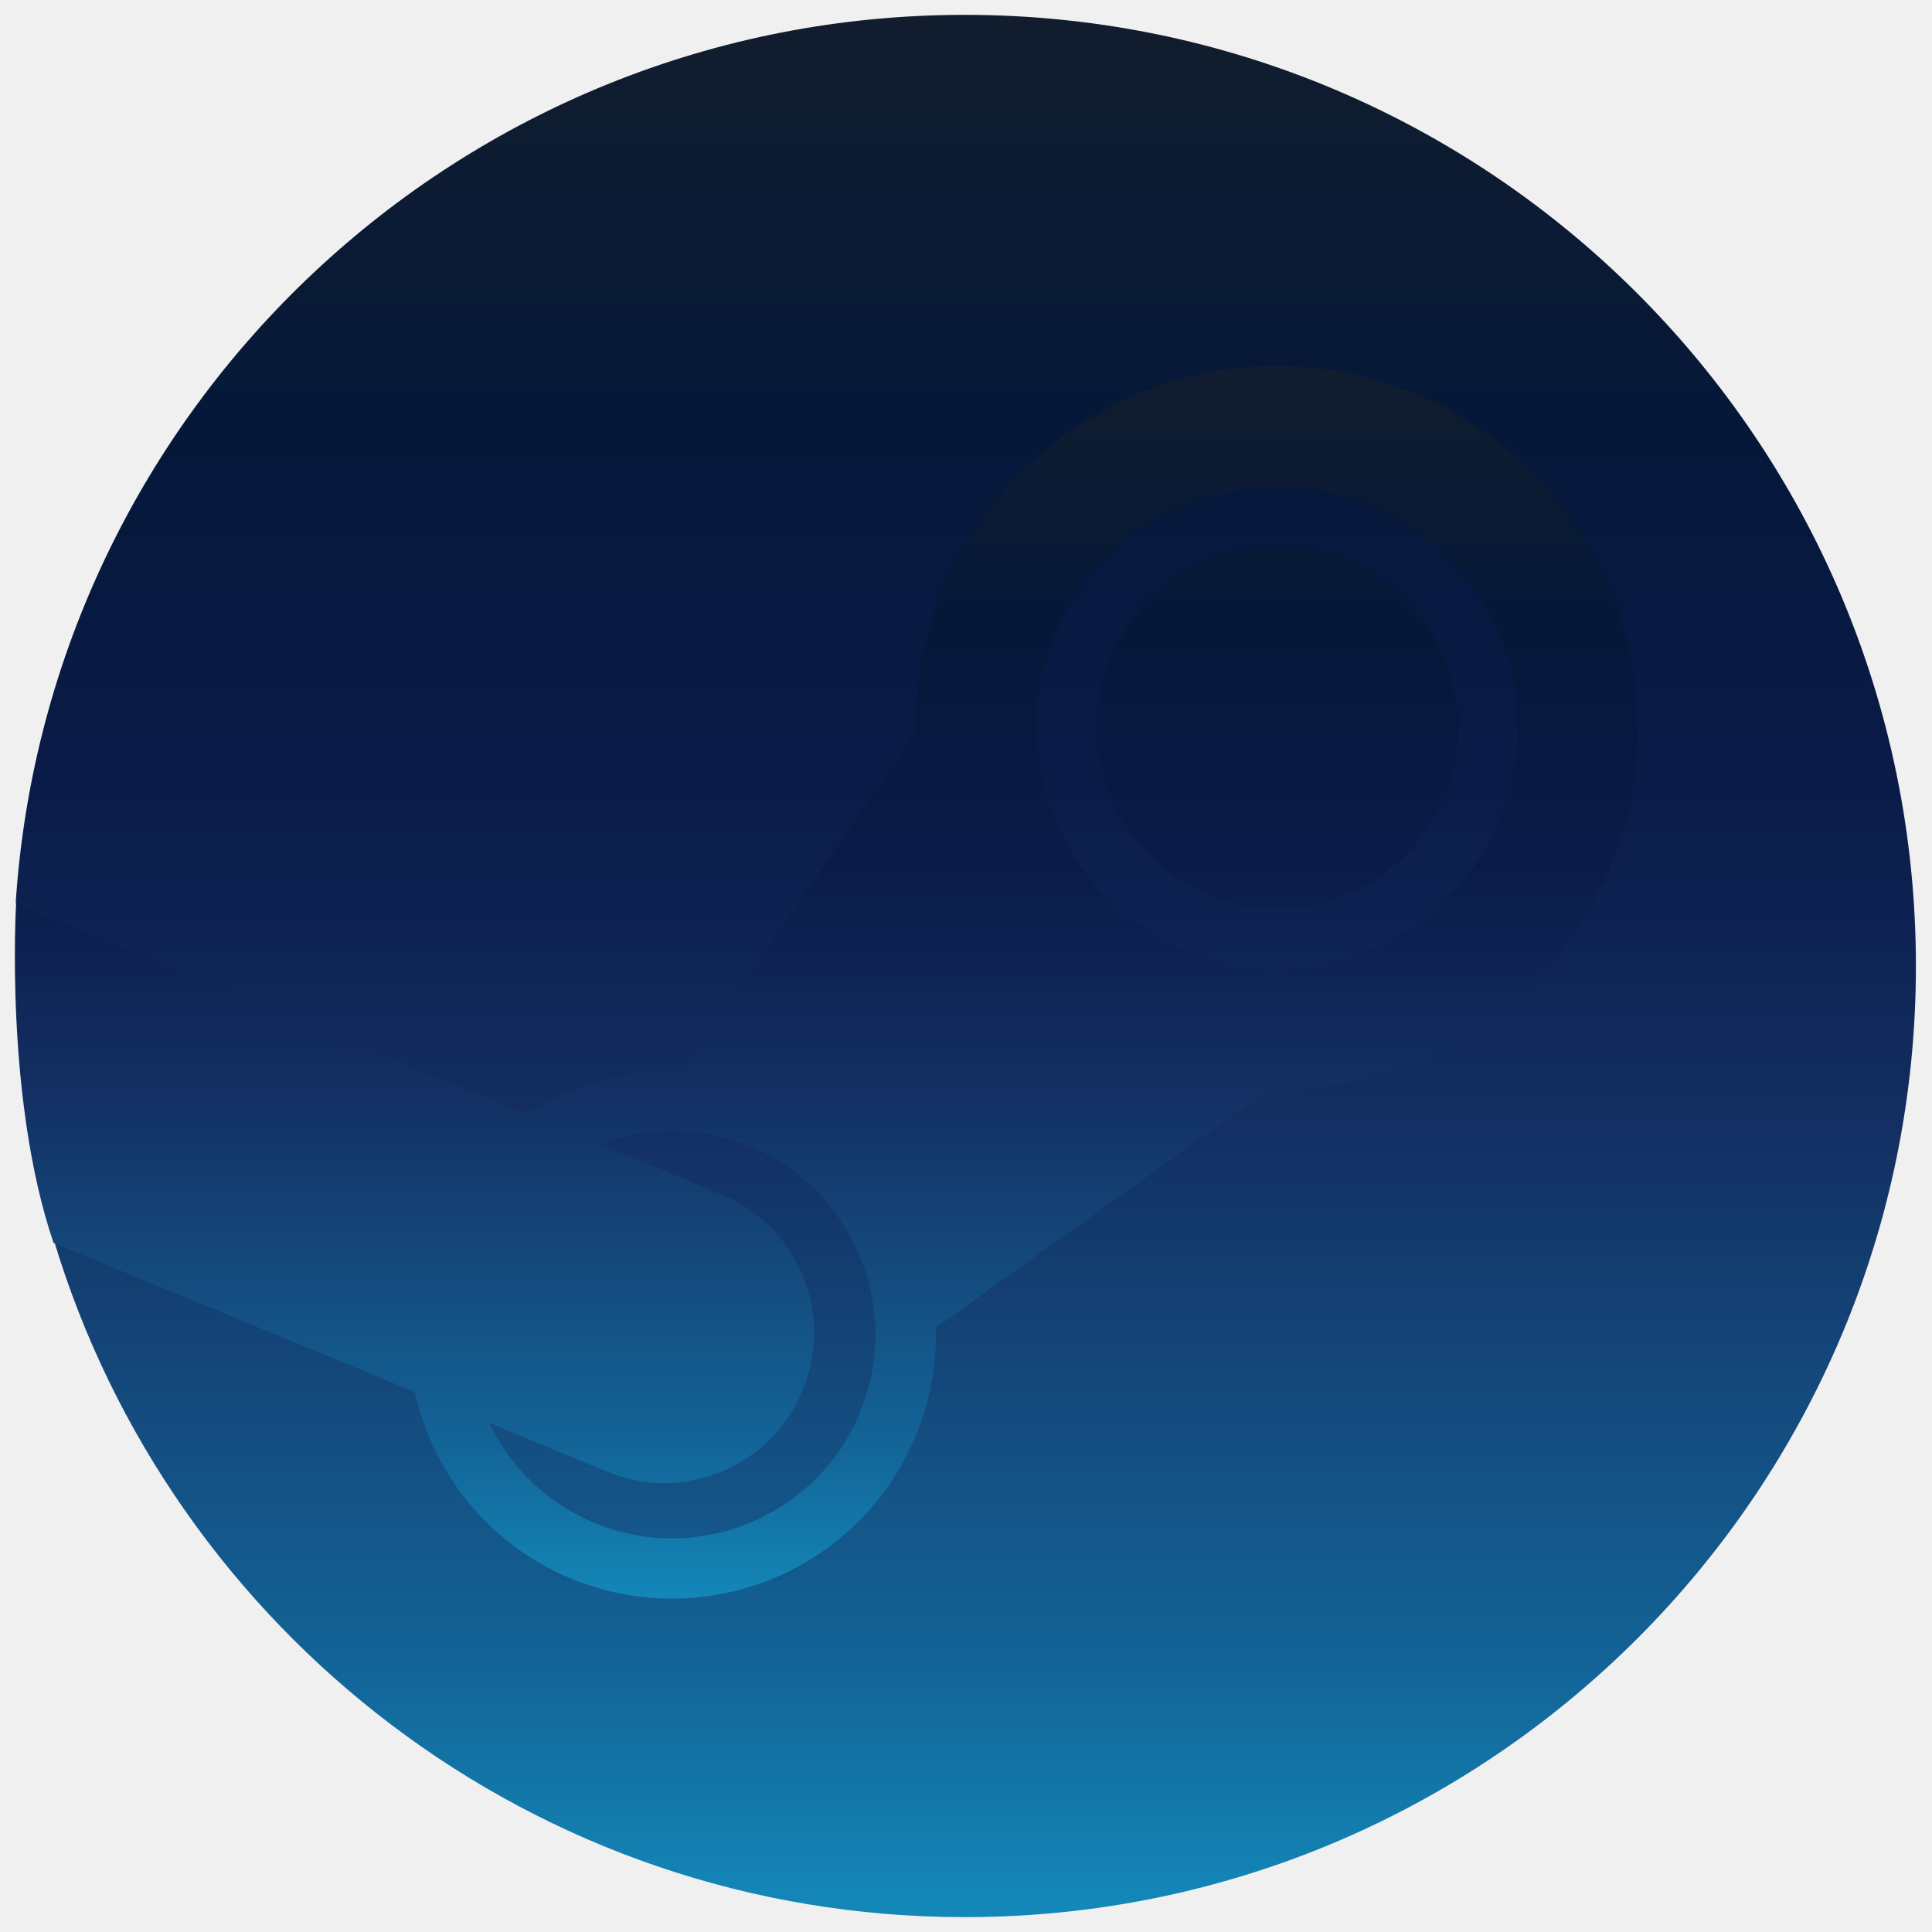
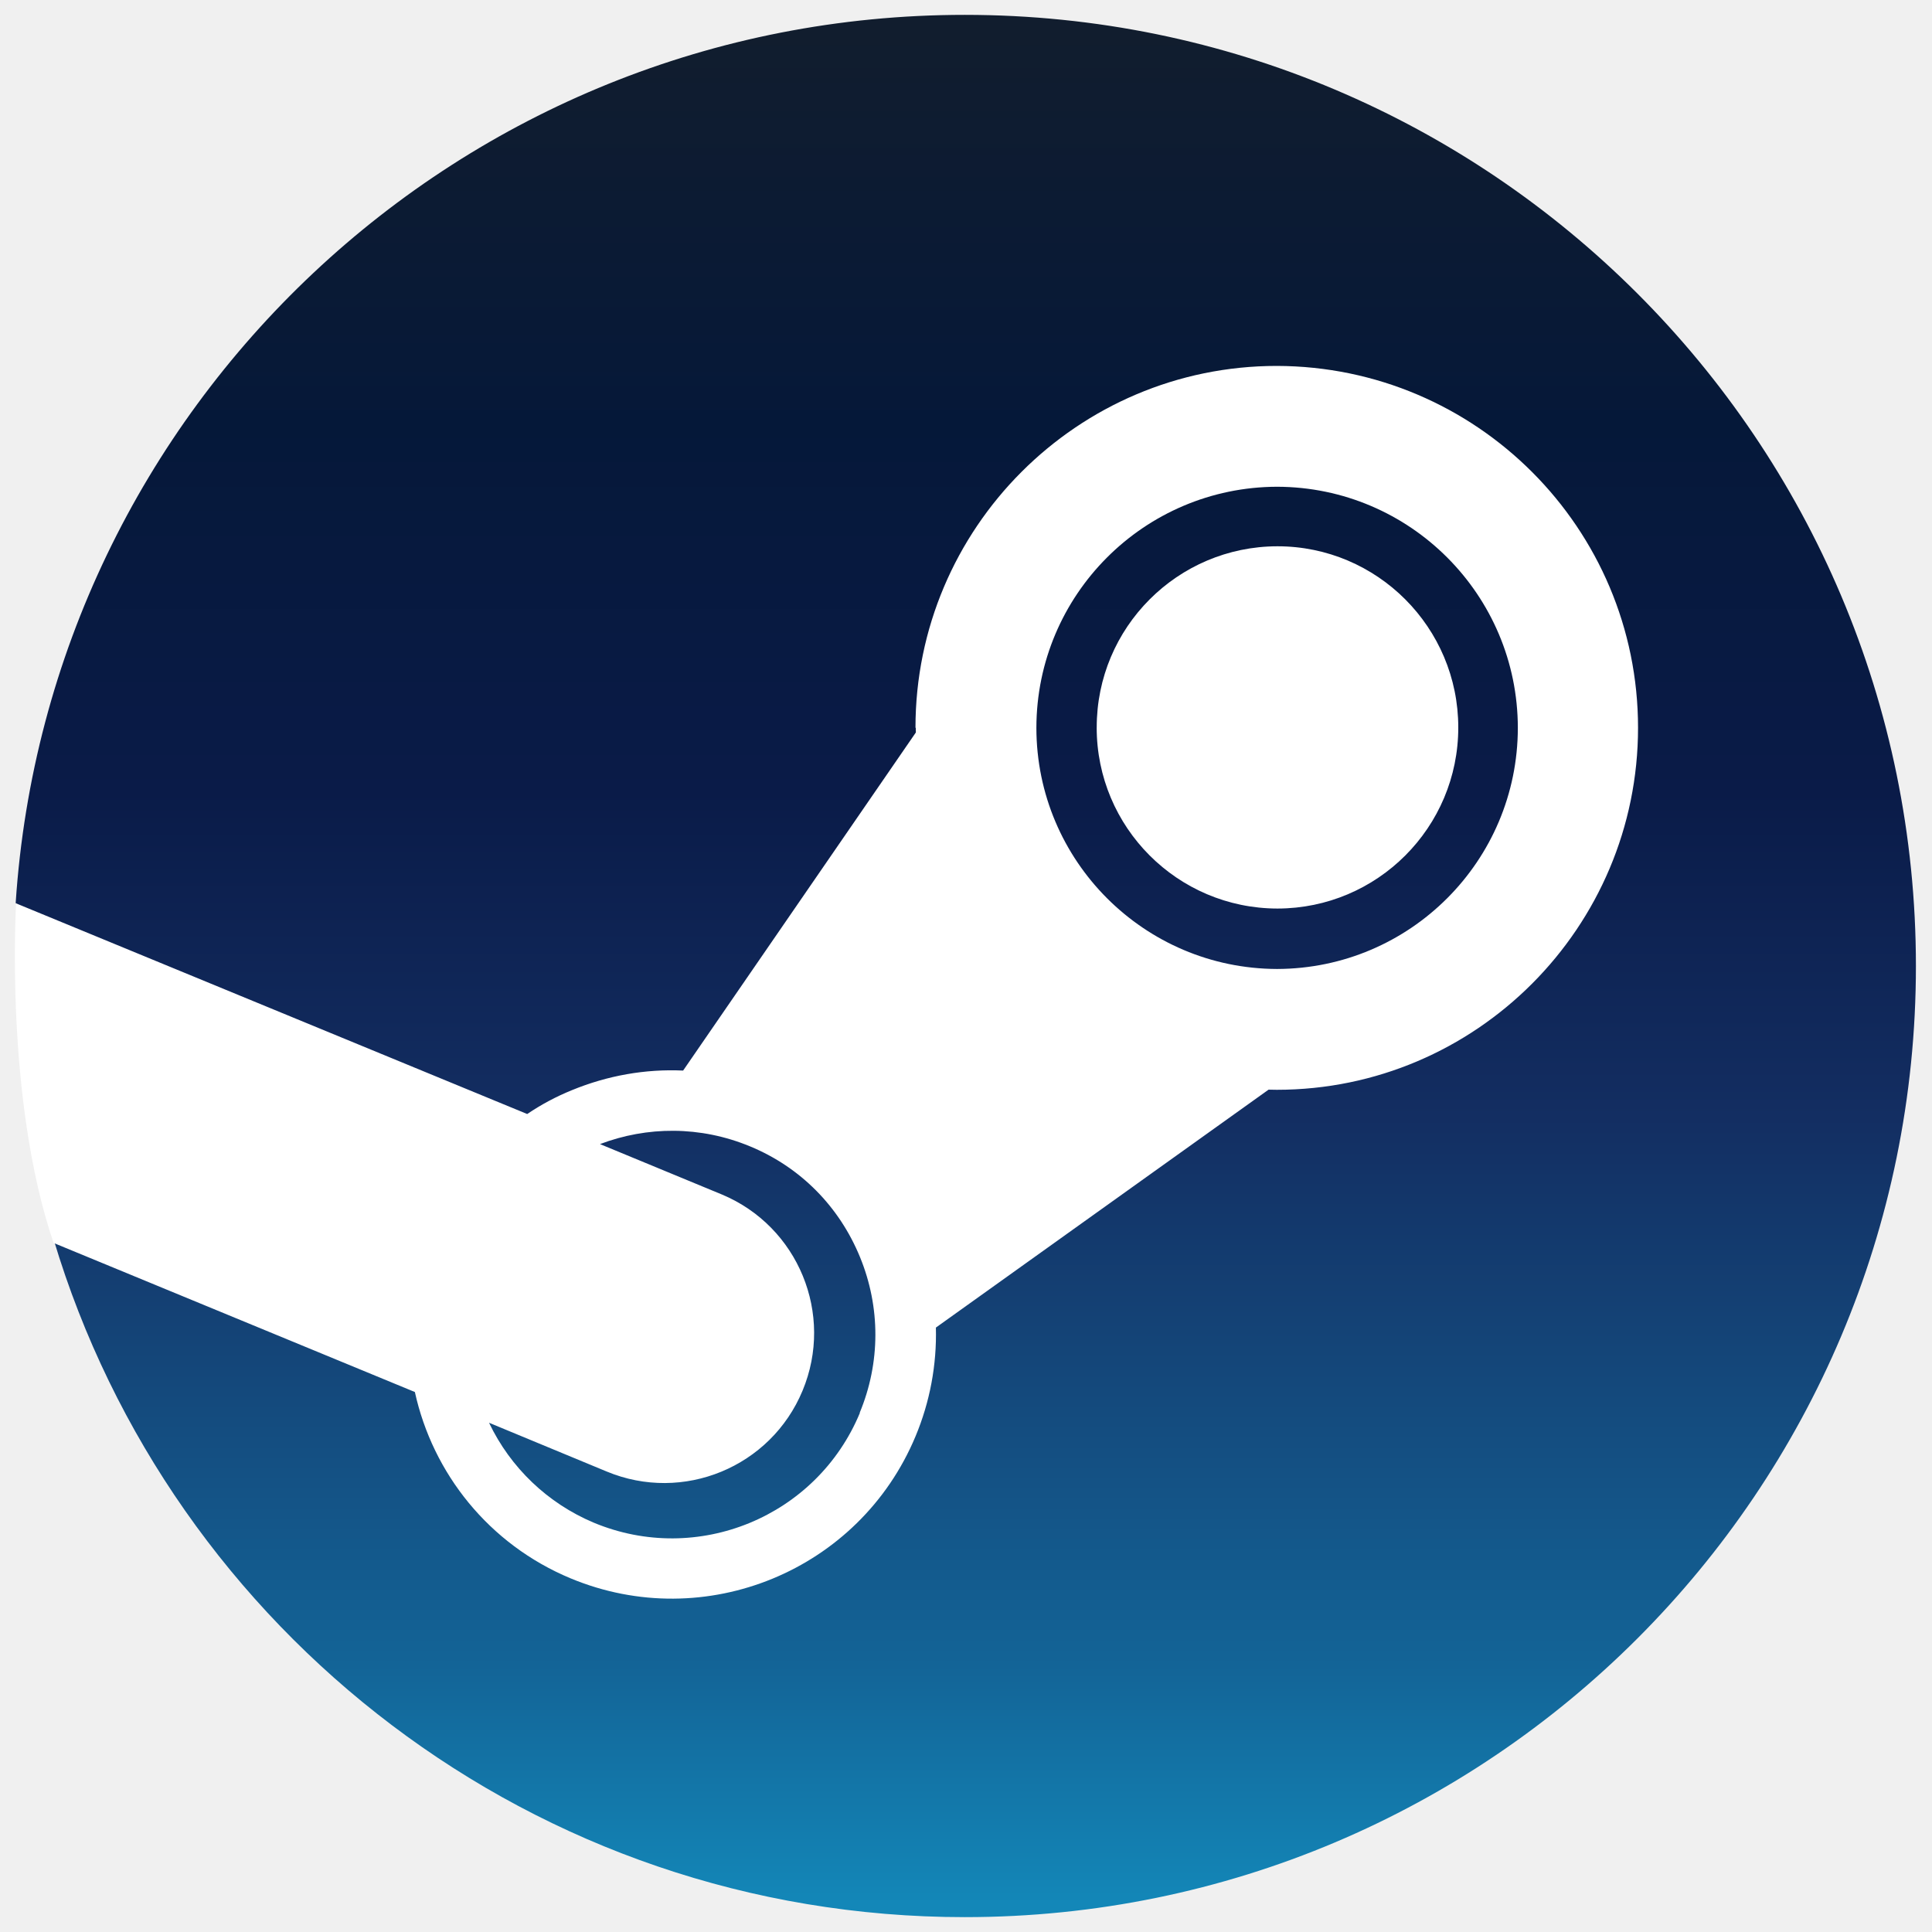
<svg xmlns="http://www.w3.org/2000/svg" xmlns:xlink="http://www.w3.org/1999/xlink" viewBox="0 0 65 65" fill="#fff">
  <use xlink:href="#B" x=".5" y=".5" />
  <defs>
    <linearGradient id="A" x2="50%" x1="50%" y2="100%" y1="0%">
      <stop stop-color="#111d2e" offset="0%" />
      <stop stop-color="#051839" offset="21.2%" />
      <stop stop-color="#0a1b48" offset="40.7%" />
      <stop stop-color="#132e62" offset="58.1%" />
      <stop stop-color="#144b7e" offset="73.8%" />
      <stop stop-color="#136497" offset="87.3%" />
      <stop stop-color="#1387b8" offset="100%" />
    </linearGradient>
  </defs>
  <symbol id="B">
    <g>
      <path d="M1.305 41.202C5.259 54.386 17.488 64 31.959 64c17.673 0 32-14.327 32-32s-14.327-32-32-32C15.001 0 1.124 13.193.028 29.874c2.074 3.477 2.879 5.628 1.275 11.328z" fill="url(#A)" />
-       <path d="M30.31 23.985l.003.158-7.83 11.375c-1.268-.058-2.54.165-3.748.662a8.14 8.14 0 0 0-1.498.8L.042 29.893s-.398 6.546 1.26 11.424l12.156 5.016c.6 2.728 2.48 5.12 5.242 6.27a8.88 8.88 0 0 0 11.603-4.782 8.89 8.89 0 0 0 .684-3.656L42.18 36.16l.275.005c6.705 0 12.155-5.466 12.155-12.18s-5.44-12.16-12.155-12.174c-6.702 0-12.155 5.46-12.155 12.174zm-1.88 23.05c-1.454 3.5-5.466 5.147-8.953 3.694a6.84 6.84 0 0 1-3.524-3.362l3.957 1.64a5.04 5.04 0 0 0 6.591-2.719 5.05 5.05 0 0 0-2.715-6.601l-4.1-1.695c1.578-.6 3.372-.62 5.05.077 1.7.703 3 2.027 3.696 3.72s.692 3.56-.01 5.246M42.466 32.1a8.12 8.12 0 0 1-8.098-8.113 8.12 8.12 0 0 1 8.098-8.111 8.12 8.12 0 0 1 8.1 8.111 8.12 8.12 0 0 1-8.1 8.113m-6.068-8.126a6.09 6.09 0 0 1 6.08-6.095c3.355 0 6.084 2.73 6.084 6.095a6.09 6.09 0 0 1-6.084 6.093 6.09 6.09 0 0 1-6.081-6.093z" fill="url(#A)" />
+       <path d="M30.31 23.985l.003.158-7.83 11.375c-1.268-.058-2.54.165-3.748.662a8.14 8.14 0 0 0-1.498.8L.042 29.893s-.398 6.546 1.26 11.424l12.156 5.016c.6 2.728 2.48 5.12 5.242 6.27a8.88 8.88 0 0 0 11.603-4.782 8.89 8.89 0 0 0 .684-3.656L42.18 36.16l.275.005c6.705 0 12.155-5.466 12.155-12.18s-5.44-12.16-12.155-12.174c-6.702 0-12.155 5.46-12.155 12.174zm-1.88 23.05c-1.454 3.5-5.466 5.147-8.953 3.694a6.84 6.84 0 0 1-3.524-3.362l3.957 1.64a5.04 5.04 0 0 0 6.591-2.719 5.05 5.05 0 0 0-2.715-6.601l-4.1-1.695c1.578-.6 3.372-.62 5.05.077 1.7.703 3 2.027 3.696 3.72s.692 3.56-.01 5.246M42.466 32.1a8.12 8.12 0 0 1-8.098-8.113 8.12 8.12 0 0 1 8.098-8.111 8.12 8.12 0 0 1 8.1 8.111 8.12 8.12 0 0 1-8.1 8.113m-6.068-8.126a6.09 6.09 0 0 1 6.08-6.095c3.355 0 6.084 2.73 6.084 6.095a6.09 6.09 0 0 1-6.084 6.093 6.09 6.09 0 0 1-6.081-6.093z" />
    </g>
  </symbol>
</svg>
